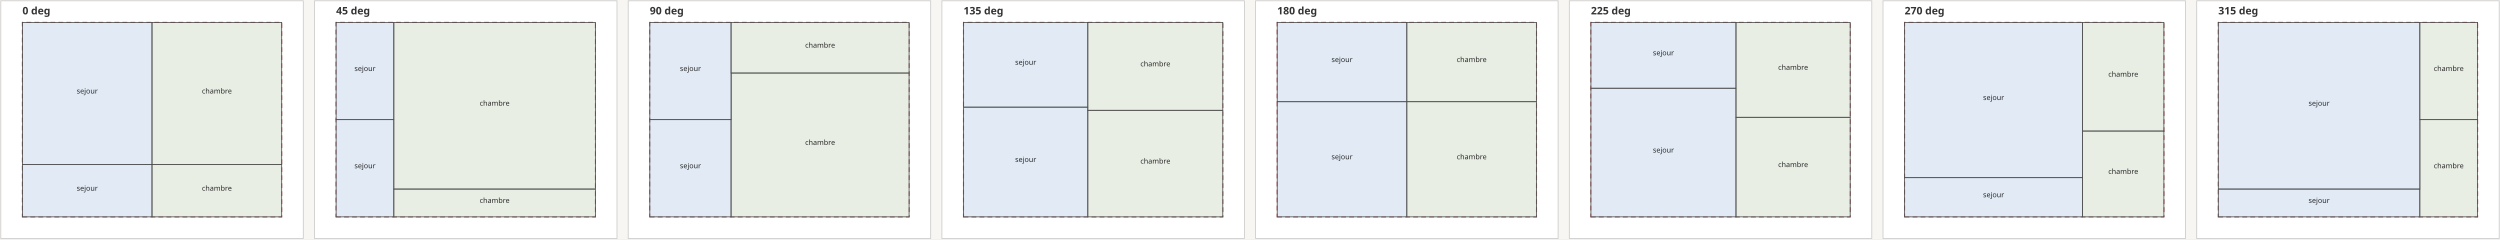
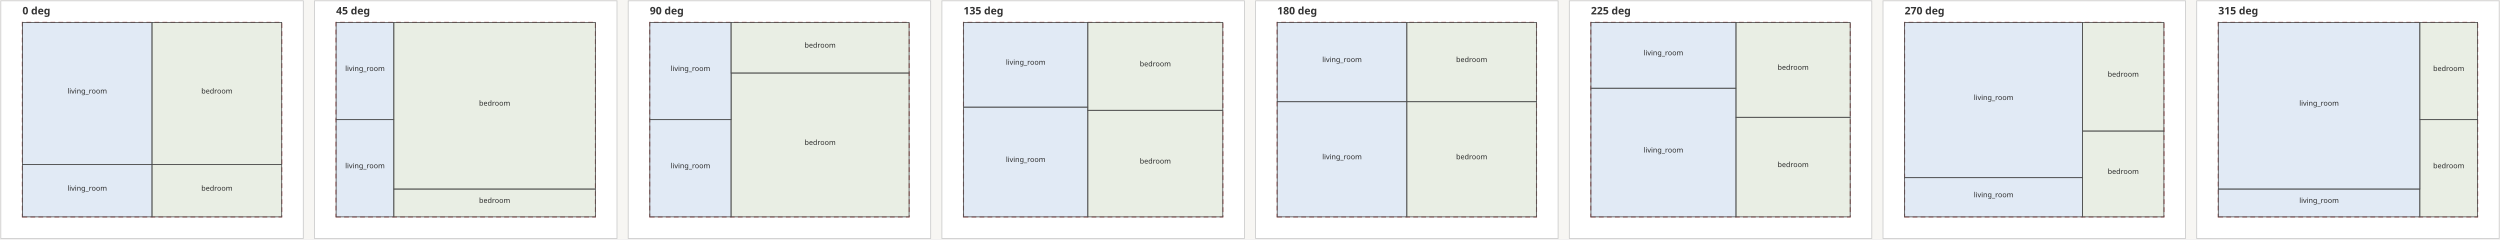
<svg xmlns="http://www.w3.org/2000/svg" width="3124" height="299" viewBox="0 0 3124 299">
  <rect width="3124" height="299" fill="#f7f6f3" />
  <rect x="1.0" y="1.0" width="378.0" height="297.0" fill="#ffffff" stroke="#c9c9c9" stroke-width="1" />
  <text x="28.0" y="18.0" font-family="system-ui,sans-serif" font-size="13" font-weight="600" fill="#333">0 deg</text>
  <polygon points="28.00,271.00 352.00,271.00 352.00,28.00 28.00,28.00" fill="none" stroke="#b04a4a" stroke-width="1.4" stroke-dasharray="6 4" />
  <rect x="28.00" y="205.69" width="162.00" height="65.31" fill="#c8d9ec" fill-opacity="0.55" stroke="#4a4a4a" stroke-width="1" />
-   <text x="109.00" y="238.35" text-anchor="middle" font-family="system-ui,sans-serif" font-size="9" fill="#2a2a2a">sejour</text>
+   <text x="109.00" y="238.35" text-anchor="middle" font-family="system-ui,sans-serif" font-size="9" fill="#2a2a2a">living_room</text>
  <rect x="190.00" y="205.69" width="162.00" height="65.31" fill="#d6e0cd" fill-opacity="0.55" stroke="#4a4a4a" stroke-width="1" />
-   <text x="271.00" y="238.35" text-anchor="middle" font-family="system-ui,sans-serif" font-size="9" fill="#2a2a2a">chambre</text>
+   <text x="271.00" y="238.35" text-anchor="middle" font-family="system-ui,sans-serif" font-size="9" fill="#2a2a2a">bedroom</text>
  <rect x="28.00" y="28.00" width="162.00" height="177.69" fill="#c8d9ec" fill-opacity="0.55" stroke="#4a4a4a" stroke-width="1" />
-   <text x="109.00" y="116.85" text-anchor="middle" font-family="system-ui,sans-serif" font-size="9" fill="#2a2a2a">sejour</text>
+   <text x="109.00" y="116.85" text-anchor="middle" font-family="system-ui,sans-serif" font-size="9" fill="#2a2a2a">living_room</text>
  <rect x="190.00" y="28.00" width="162.00" height="177.69" fill="#d6e0cd" fill-opacity="0.55" stroke="#4a4a4a" stroke-width="1" />
-   <text x="271.00" y="116.85" text-anchor="middle" font-family="system-ui,sans-serif" font-size="9" fill="#2a2a2a">chambre</text>
+   <text x="271.00" y="116.85" text-anchor="middle" font-family="system-ui,sans-serif" font-size="9" fill="#2a2a2a">bedroom</text>
  <rect x="393.0" y="1.0" width="378.0" height="297.0" fill="#ffffff" stroke="#c9c9c9" stroke-width="1" />
  <text x="420.0" y="18.0" font-family="system-ui,sans-serif" font-size="13" font-weight="600" fill="#333">45 deg</text>
  <polygon points="420.00,271.00 744.00,271.00 744.00,28.00 420.00,28.00" fill="none" stroke="#b04a4a" stroke-width="1.4" stroke-dasharray="6 4" />
  <rect x="420.00" y="149.50" width="72.16" height="121.50" fill="#c8d9ec" fill-opacity="0.55" stroke="#4a4a4a" stroke-width="1" />
-   <text x="456.08" y="210.25" text-anchor="middle" font-family="system-ui,sans-serif" font-size="9" fill="#2a2a2a">sejour</text>
+   <text x="456.08" y="210.25" text-anchor="middle" font-family="system-ui,sans-serif" font-size="9" fill="#2a2a2a">living_room</text>
  <rect x="492.16" y="236.19" width="251.84" height="34.81" fill="#d6e0cd" fill-opacity="0.55" stroke="#4a4a4a" stroke-width="1" />
-   <text x="618.08" y="253.59" text-anchor="middle" font-family="system-ui,sans-serif" font-size="9" fill="#2a2a2a">chambre</text>
+   <text x="618.08" y="253.59" text-anchor="middle" font-family="system-ui,sans-serif" font-size="9" fill="#2a2a2a">bedroom</text>
  <rect x="420.00" y="28.00" width="72.16" height="121.50" fill="#c8d9ec" fill-opacity="0.55" stroke="#4a4a4a" stroke-width="1" />
-   <text x="456.08" y="88.75" text-anchor="middle" font-family="system-ui,sans-serif" font-size="9" fill="#2a2a2a">sejour</text>
+   <text x="456.08" y="88.75" text-anchor="middle" font-family="system-ui,sans-serif" font-size="9" fill="#2a2a2a">living_room</text>
  <rect x="492.16" y="28.00" width="251.84" height="208.19" fill="#d6e0cd" fill-opacity="0.55" stroke="#4a4a4a" stroke-width="1" />
-   <text x="618.08" y="132.09" text-anchor="middle" font-family="system-ui,sans-serif" font-size="9" fill="#2a2a2a">chambre</text>
+   <text x="618.08" y="132.09" text-anchor="middle" font-family="system-ui,sans-serif" font-size="9" fill="#2a2a2a">bedroom</text>
  <rect x="785.0" y="1.0" width="378.0" height="297.0" fill="#ffffff" stroke="#c9c9c9" stroke-width="1" />
  <text x="812.0" y="18.0" font-family="system-ui,sans-serif" font-size="13" font-weight="600" fill="#333">90 deg</text>
  <polygon points="812.00,271.00 1136.00,271.00 1136.00,28.00 812.00,28.00" fill="none" stroke="#b04a4a" stroke-width="1.4" stroke-dasharray="6 4" />
  <rect x="812.00" y="149.50" width="101.59" height="121.50" fill="#c8d9ec" fill-opacity="0.55" stroke="#4a4a4a" stroke-width="1" />
-   <text x="862.80" y="210.25" text-anchor="middle" font-family="system-ui,sans-serif" font-size="9" fill="#2a2a2a">sejour</text>
+   <text x="862.80" y="210.25" text-anchor="middle" font-family="system-ui,sans-serif" font-size="9" fill="#2a2a2a">living_room</text>
  <rect x="913.59" y="91.21" width="222.41" height="179.79" fill="#d6e0cd" fill-opacity="0.55" stroke="#4a4a4a" stroke-width="1" />
-   <text x="1024.80" y="181.11" text-anchor="middle" font-family="system-ui,sans-serif" font-size="9" fill="#2a2a2a">chambre</text>
+   <text x="1024.80" y="181.11" text-anchor="middle" font-family="system-ui,sans-serif" font-size="9" fill="#2a2a2a">bedroom</text>
  <rect x="812.00" y="28.00" width="101.59" height="121.50" fill="#c8d9ec" fill-opacity="0.55" stroke="#4a4a4a" stroke-width="1" />
-   <text x="862.80" y="88.75" text-anchor="middle" font-family="system-ui,sans-serif" font-size="9" fill="#2a2a2a">sejour</text>
+   <text x="862.80" y="88.75" text-anchor="middle" font-family="system-ui,sans-serif" font-size="9" fill="#2a2a2a">living_room</text>
  <rect x="913.59" y="28.00" width="222.41" height="63.21" fill="#d6e0cd" fill-opacity="0.55" stroke="#4a4a4a" stroke-width="1" />
-   <text x="1024.80" y="59.61" text-anchor="middle" font-family="system-ui,sans-serif" font-size="9" fill="#2a2a2a">chambre</text>
+   <text x="1024.80" y="59.61" text-anchor="middle" font-family="system-ui,sans-serif" font-size="9" fill="#2a2a2a">bedroom</text>
  <rect x="1177.0" y="1.0" width="378.0" height="297.0" fill="#ffffff" stroke="#c9c9c9" stroke-width="1" />
  <text x="1204.0" y="18.0" font-family="system-ui,sans-serif" font-size="13" font-weight="600" fill="#333">135 deg</text>
  <polygon points="1204.00,271.00 1528.00,271.00 1528.00,28.00 1204.00,28.00" fill="none" stroke="#b04a4a" stroke-width="1.4" stroke-dasharray="6 4" />
  <rect x="1204.00" y="133.85" width="155.37" height="137.15" fill="#c8d9ec" fill-opacity="0.55" stroke="#4a4a4a" stroke-width="1" />
-   <text x="1281.69" y="202.42" text-anchor="middle" font-family="system-ui,sans-serif" font-size="9" fill="#2a2a2a">sejour</text>
+   <text x="1281.69" y="202.42" text-anchor="middle" font-family="system-ui,sans-serif" font-size="9" fill="#2a2a2a">living_room</text>
  <rect x="1359.37" y="137.83" width="168.63" height="133.17" fill="#d6e0cd" fill-opacity="0.55" stroke="#4a4a4a" stroke-width="1" />
-   <text x="1443.69" y="204.42" text-anchor="middle" font-family="system-ui,sans-serif" font-size="9" fill="#2a2a2a">chambre</text>
+   <text x="1443.69" y="204.42" text-anchor="middle" font-family="system-ui,sans-serif" font-size="9" fill="#2a2a2a">bedroom</text>
  <rect x="1204.00" y="28.00" width="155.37" height="105.85" fill="#c8d9ec" fill-opacity="0.55" stroke="#4a4a4a" stroke-width="1" />
-   <text x="1281.69" y="80.92" text-anchor="middle" font-family="system-ui,sans-serif" font-size="9" fill="#2a2a2a">sejour</text>
+   <text x="1281.69" y="80.92" text-anchor="middle" font-family="system-ui,sans-serif" font-size="9" fill="#2a2a2a">living_room</text>
  <rect x="1359.37" y="28.00" width="168.63" height="109.83" fill="#d6e0cd" fill-opacity="0.55" stroke="#4a4a4a" stroke-width="1" />
-   <text x="1443.69" y="82.92" text-anchor="middle" font-family="system-ui,sans-serif" font-size="9" fill="#2a2a2a">chambre</text>
+   <text x="1443.69" y="82.92" text-anchor="middle" font-family="system-ui,sans-serif" font-size="9" fill="#2a2a2a">bedroom</text>
  <rect x="1569.0" y="1.0" width="378.0" height="297.0" fill="#ffffff" stroke="#c9c9c9" stroke-width="1" />
  <text x="1596.0" y="18.0" font-family="system-ui,sans-serif" font-size="13" font-weight="600" fill="#333">180 deg</text>
  <polygon points="1596.00,271.00 1920.00,271.00 1920.00,28.00 1596.00,28.00" fill="none" stroke="#b04a4a" stroke-width="1.4" stroke-dasharray="6 4" />
  <rect x="1596.00" y="127.08" width="162.00" height="143.92" fill="#c8d9ec" fill-opacity="0.55" stroke="#4a4a4a" stroke-width="1" />
-   <text x="1677.00" y="199.04" text-anchor="middle" font-family="system-ui,sans-serif" font-size="9" fill="#2a2a2a">sejour</text>
+   <text x="1677.00" y="199.04" text-anchor="middle" font-family="system-ui,sans-serif" font-size="9" fill="#2a2a2a">living_room</text>
  <rect x="1758.00" y="127.08" width="162.00" height="143.92" fill="#d6e0cd" fill-opacity="0.55" stroke="#4a4a4a" stroke-width="1" />
-   <text x="1839.00" y="199.04" text-anchor="middle" font-family="system-ui,sans-serif" font-size="9" fill="#2a2a2a">chambre</text>
+   <text x="1839.00" y="199.04" text-anchor="middle" font-family="system-ui,sans-serif" font-size="9" fill="#2a2a2a">bedroom</text>
  <rect x="1596.00" y="28.00" width="162.00" height="99.08" fill="#c8d9ec" fill-opacity="0.55" stroke="#4a4a4a" stroke-width="1" />
-   <text x="1677.00" y="77.54" text-anchor="middle" font-family="system-ui,sans-serif" font-size="9" fill="#2a2a2a">sejour</text>
+   <text x="1677.00" y="77.54" text-anchor="middle" font-family="system-ui,sans-serif" font-size="9" fill="#2a2a2a">living_room</text>
  <rect x="1758.00" y="28.00" width="162.00" height="99.08" fill="#d6e0cd" fill-opacity="0.55" stroke="#4a4a4a" stroke-width="1" />
-   <text x="1839.00" y="77.54" text-anchor="middle" font-family="system-ui,sans-serif" font-size="9" fill="#2a2a2a">chambre</text>
+   <text x="1839.00" y="77.54" text-anchor="middle" font-family="system-ui,sans-serif" font-size="9" fill="#2a2a2a">bedroom</text>
  <rect x="1961.0" y="1.0" width="378.0" height="297.0" fill="#ffffff" stroke="#c9c9c9" stroke-width="1" />
  <text x="1988.0" y="18.0" font-family="system-ui,sans-serif" font-size="13" font-weight="600" fill="#333">225 deg</text>
  <polygon points="1988.00,271.00 2312.00,271.00 2312.00,28.00 1988.00,28.00" fill="none" stroke="#b04a4a" stroke-width="1.4" stroke-dasharray="6 4" />
  <rect x="1988.00" y="110.23" width="181.34" height="160.77" fill="#c8d9ec" fill-opacity="0.55" stroke="#4a4a4a" stroke-width="1" />
-   <text x="2078.67" y="190.62" text-anchor="middle" font-family="system-ui,sans-serif" font-size="9" fill="#2a2a2a">sejour</text>
+   <text x="2078.67" y="190.62" text-anchor="middle" font-family="system-ui,sans-serif" font-size="9" fill="#2a2a2a">living_room</text>
  <rect x="2169.34" y="146.57" width="142.66" height="124.43" fill="#d6e0cd" fill-opacity="0.55" stroke="#4a4a4a" stroke-width="1" />
-   <text x="2240.67" y="208.78" text-anchor="middle" font-family="system-ui,sans-serif" font-size="9" fill="#2a2a2a">chambre</text>
+   <text x="2240.67" y="208.78" text-anchor="middle" font-family="system-ui,sans-serif" font-size="9" fill="#2a2a2a">bedroom</text>
  <rect x="1988.00" y="28.00" width="181.34" height="82.23" fill="#c8d9ec" fill-opacity="0.55" stroke="#4a4a4a" stroke-width="1" />
-   <text x="2078.67" y="69.12" text-anchor="middle" font-family="system-ui,sans-serif" font-size="9" fill="#2a2a2a">sejour</text>
+   <text x="2078.67" y="69.12" text-anchor="middle" font-family="system-ui,sans-serif" font-size="9" fill="#2a2a2a">living_room</text>
  <rect x="2169.34" y="28.00" width="142.66" height="118.57" fill="#d6e0cd" fill-opacity="0.55" stroke="#4a4a4a" stroke-width="1" />
-   <text x="2240.67" y="87.28" text-anchor="middle" font-family="system-ui,sans-serif" font-size="9" fill="#2a2a2a">chambre</text>
+   <text x="2240.67" y="87.28" text-anchor="middle" font-family="system-ui,sans-serif" font-size="9" fill="#2a2a2a">bedroom</text>
  <rect x="2353.0" y="1.0" width="378.0" height="297.0" fill="#ffffff" stroke="#c9c9c9" stroke-width="1" />
  <text x="2380.0" y="18.0" font-family="system-ui,sans-serif" font-size="13" font-weight="600" fill="#333">270 deg</text>
  <polygon points="2380.00,271.00 2704.00,271.00 2704.00,28.00 2380.00,28.00" fill="none" stroke="#b04a4a" stroke-width="1.4" stroke-dasharray="6 4" />
  <rect x="2380.00" y="221.99" width="222.41" height="49.01" fill="#c8d9ec" fill-opacity="0.55" stroke="#4a4a4a" stroke-width="1" />
-   <text x="2491.21" y="246.50" text-anchor="middle" font-family="system-ui,sans-serif" font-size="9" fill="#2a2a2a">sejour</text>
+   <text x="2491.21" y="246.50" text-anchor="middle" font-family="system-ui,sans-serif" font-size="9" fill="#2a2a2a">living_room</text>
  <rect x="2602.41" y="163.70" width="101.59" height="107.30" fill="#d6e0cd" fill-opacity="0.55" stroke="#4a4a4a" stroke-width="1" />
-   <text x="2653.21" y="217.35" text-anchor="middle" font-family="system-ui,sans-serif" font-size="9" fill="#2a2a2a">chambre</text>
+   <text x="2653.21" y="217.35" text-anchor="middle" font-family="system-ui,sans-serif" font-size="9" fill="#2a2a2a">bedroom</text>
  <rect x="2380.00" y="28.00" width="222.41" height="193.99" fill="#c8d9ec" fill-opacity="0.55" stroke="#4a4a4a" stroke-width="1" />
-   <text x="2491.21" y="125.00" text-anchor="middle" font-family="system-ui,sans-serif" font-size="9" fill="#2a2a2a">sejour</text>
+   <text x="2491.21" y="125.00" text-anchor="middle" font-family="system-ui,sans-serif" font-size="9" fill="#2a2a2a">living_room</text>
  <rect x="2602.41" y="28.00" width="101.59" height="135.70" fill="#d6e0cd" fill-opacity="0.55" stroke="#4a4a4a" stroke-width="1" />
-   <text x="2653.21" y="95.85" text-anchor="middle" font-family="system-ui,sans-serif" font-size="9" fill="#2a2a2a">chambre</text>
+   <text x="2653.21" y="95.85" text-anchor="middle" font-family="system-ui,sans-serif" font-size="9" fill="#2a2a2a">bedroom</text>
  <rect x="2745.0" y="1.0" width="378.0" height="297.0" fill="#ffffff" stroke="#c9c9c9" stroke-width="1" />
  <text x="2772.0" y="18.0" font-family="system-ui,sans-serif" font-size="13" font-weight="600" fill="#333">315 deg</text>
  <polygon points="2772.00,271.00 3096.00,271.00 3096.00,28.00 2772.00,28.00" fill="none" stroke="#b04a4a" stroke-width="1.4" stroke-dasharray="6 4" />
  <rect x="2772.00" y="236.19" width="251.84" height="34.81" fill="#c8d9ec" fill-opacity="0.55" stroke="#4a4a4a" stroke-width="1" />
-   <text x="2897.92" y="253.59" text-anchor="middle" font-family="system-ui,sans-serif" font-size="9" fill="#2a2a2a">sejour</text>
+   <text x="2897.92" y="253.59" text-anchor="middle" font-family="system-ui,sans-serif" font-size="9" fill="#2a2a2a">living_room</text>
  <rect x="3023.84" y="149.50" width="72.16" height="121.50" fill="#d6e0cd" fill-opacity="0.55" stroke="#4a4a4a" stroke-width="1" />
-   <text x="3059.92" y="210.25" text-anchor="middle" font-family="system-ui,sans-serif" font-size="9" fill="#2a2a2a">chambre</text>
+   <text x="3059.92" y="210.25" text-anchor="middle" font-family="system-ui,sans-serif" font-size="9" fill="#2a2a2a">bedroom</text>
  <rect x="2772.00" y="28.00" width="251.84" height="208.19" fill="#c8d9ec" fill-opacity="0.55" stroke="#4a4a4a" stroke-width="1" />
-   <text x="2897.92" y="132.09" text-anchor="middle" font-family="system-ui,sans-serif" font-size="9" fill="#2a2a2a">sejour</text>
+   <text x="2897.92" y="132.09" text-anchor="middle" font-family="system-ui,sans-serif" font-size="9" fill="#2a2a2a">living_room</text>
  <rect x="3023.84" y="28.00" width="72.16" height="121.50" fill="#d6e0cd" fill-opacity="0.55" stroke="#4a4a4a" stroke-width="1" />
-   <text x="3059.92" y="88.75" text-anchor="middle" font-family="system-ui,sans-serif" font-size="9" fill="#2a2a2a">chambre</text>
+   <text x="3059.92" y="88.75" text-anchor="middle" font-family="system-ui,sans-serif" font-size="9" fill="#2a2a2a">bedroom</text>
</svg>
